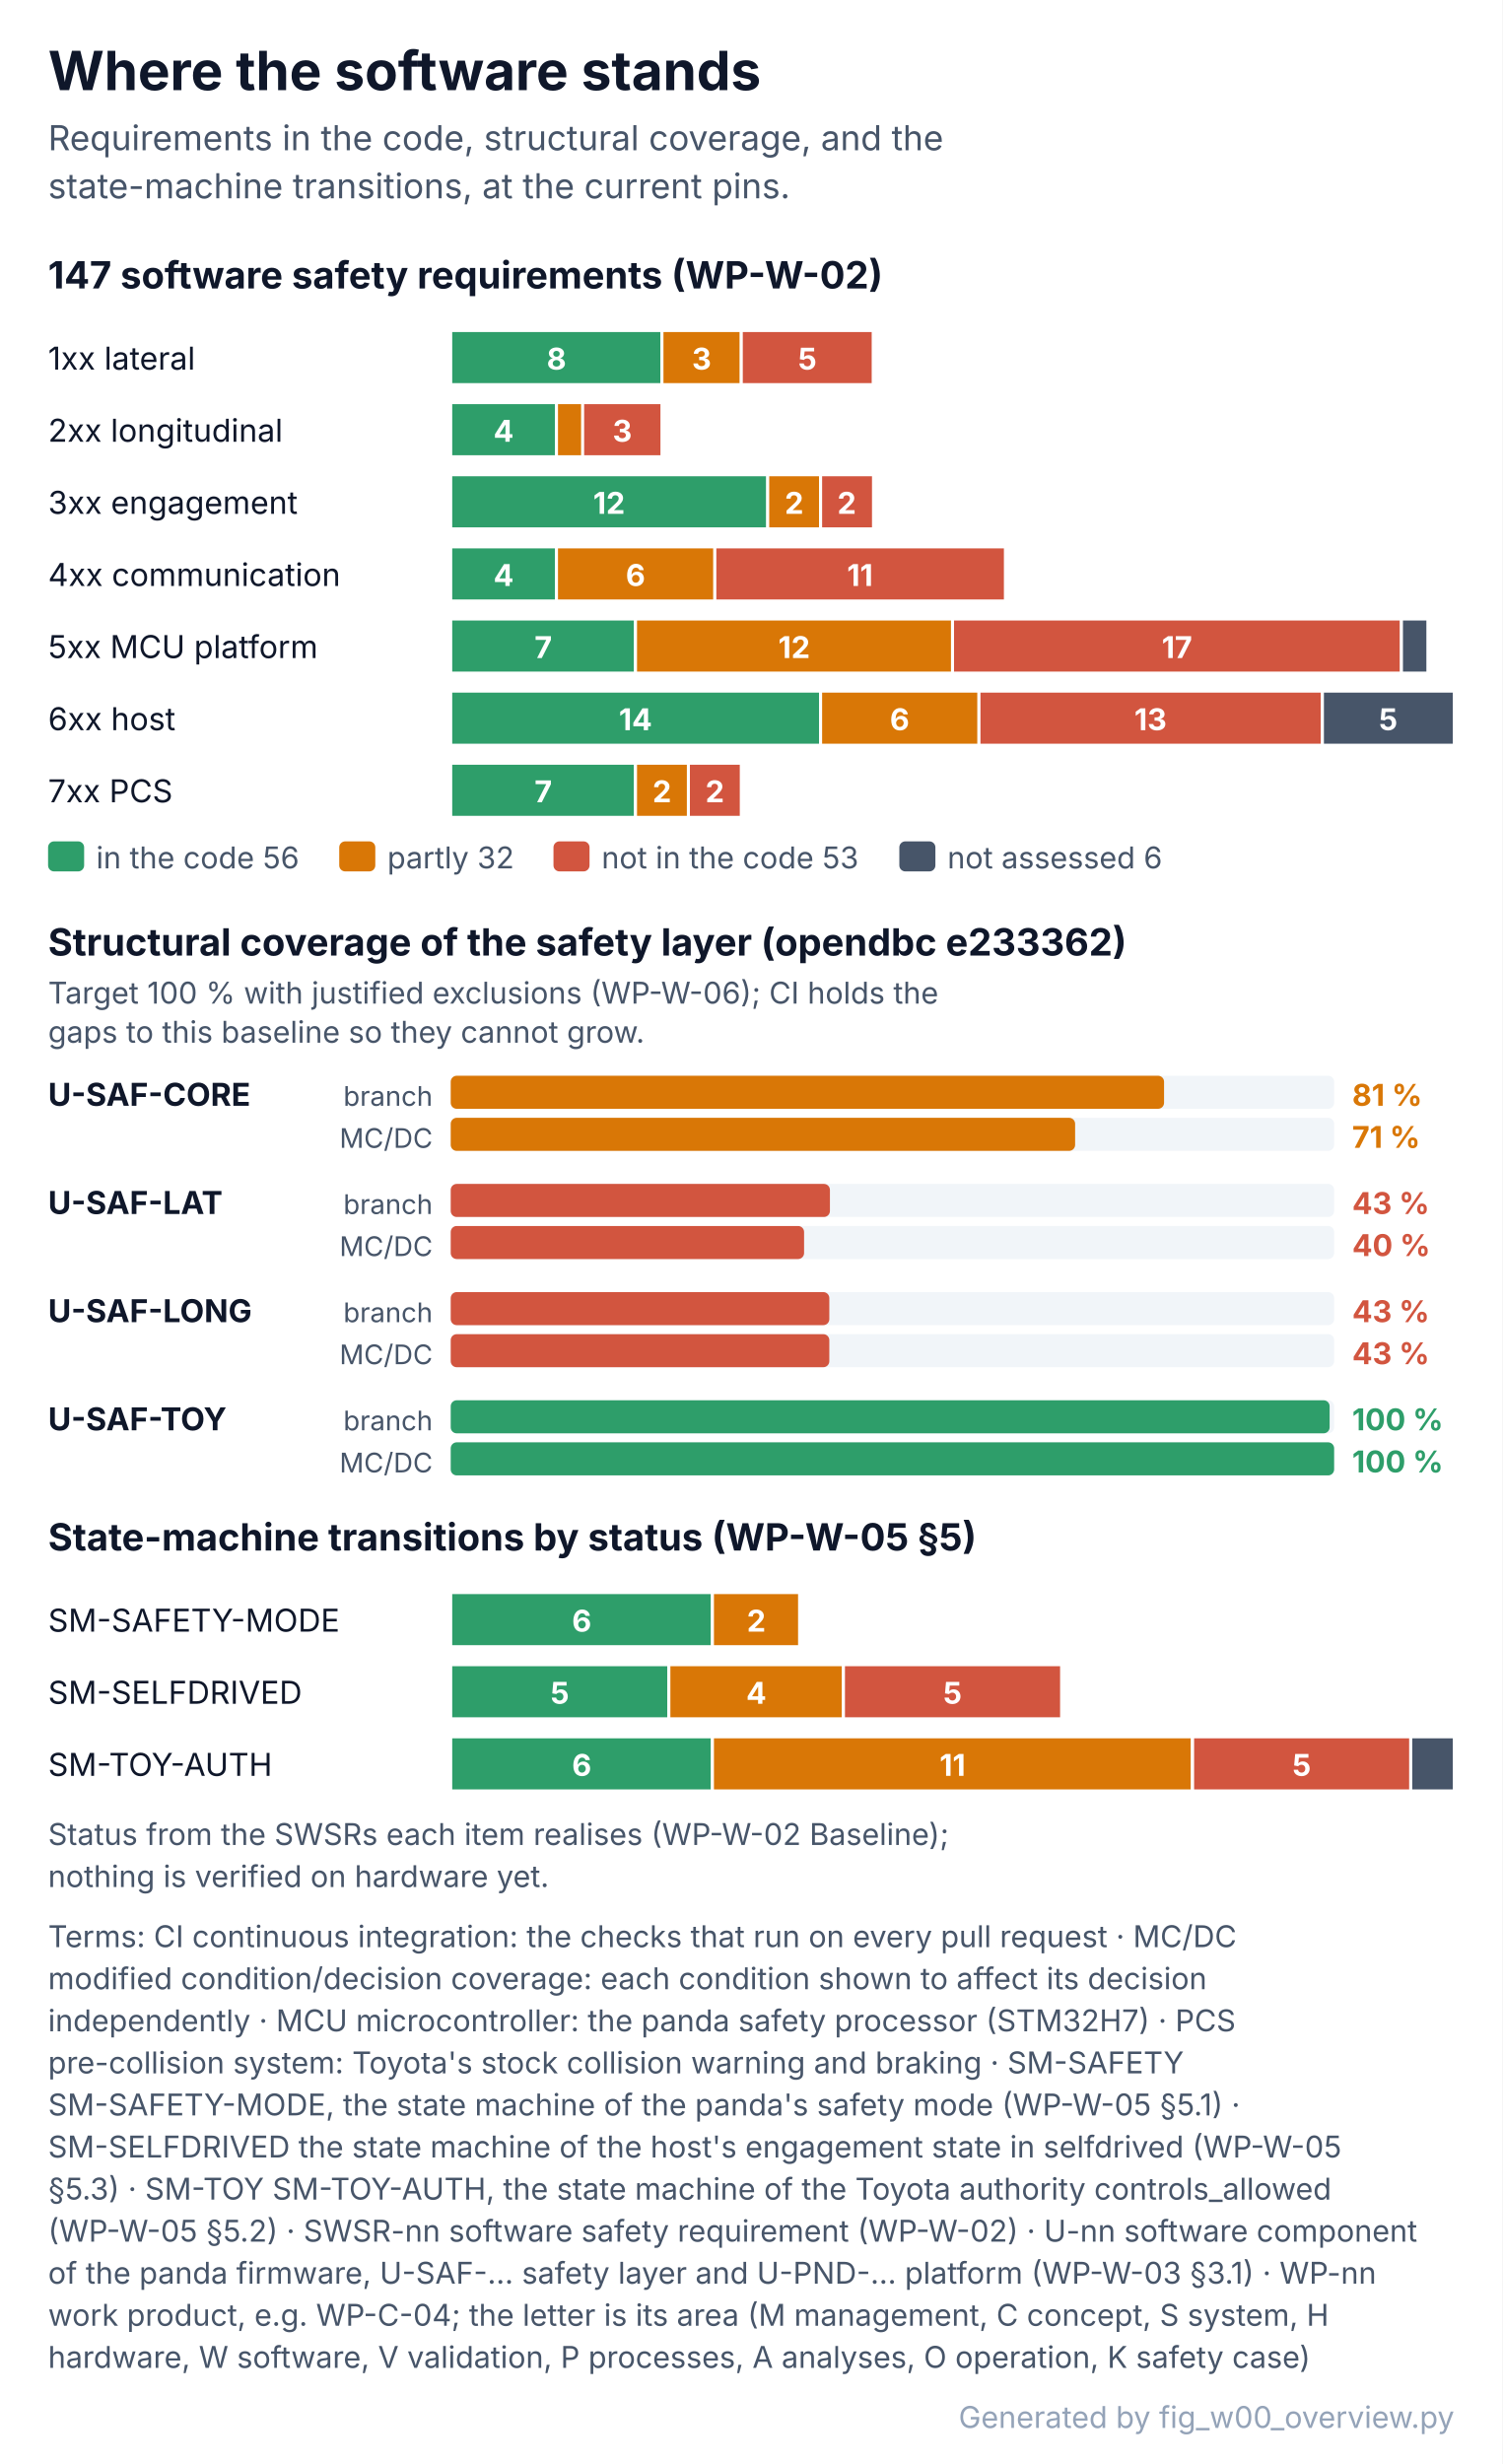
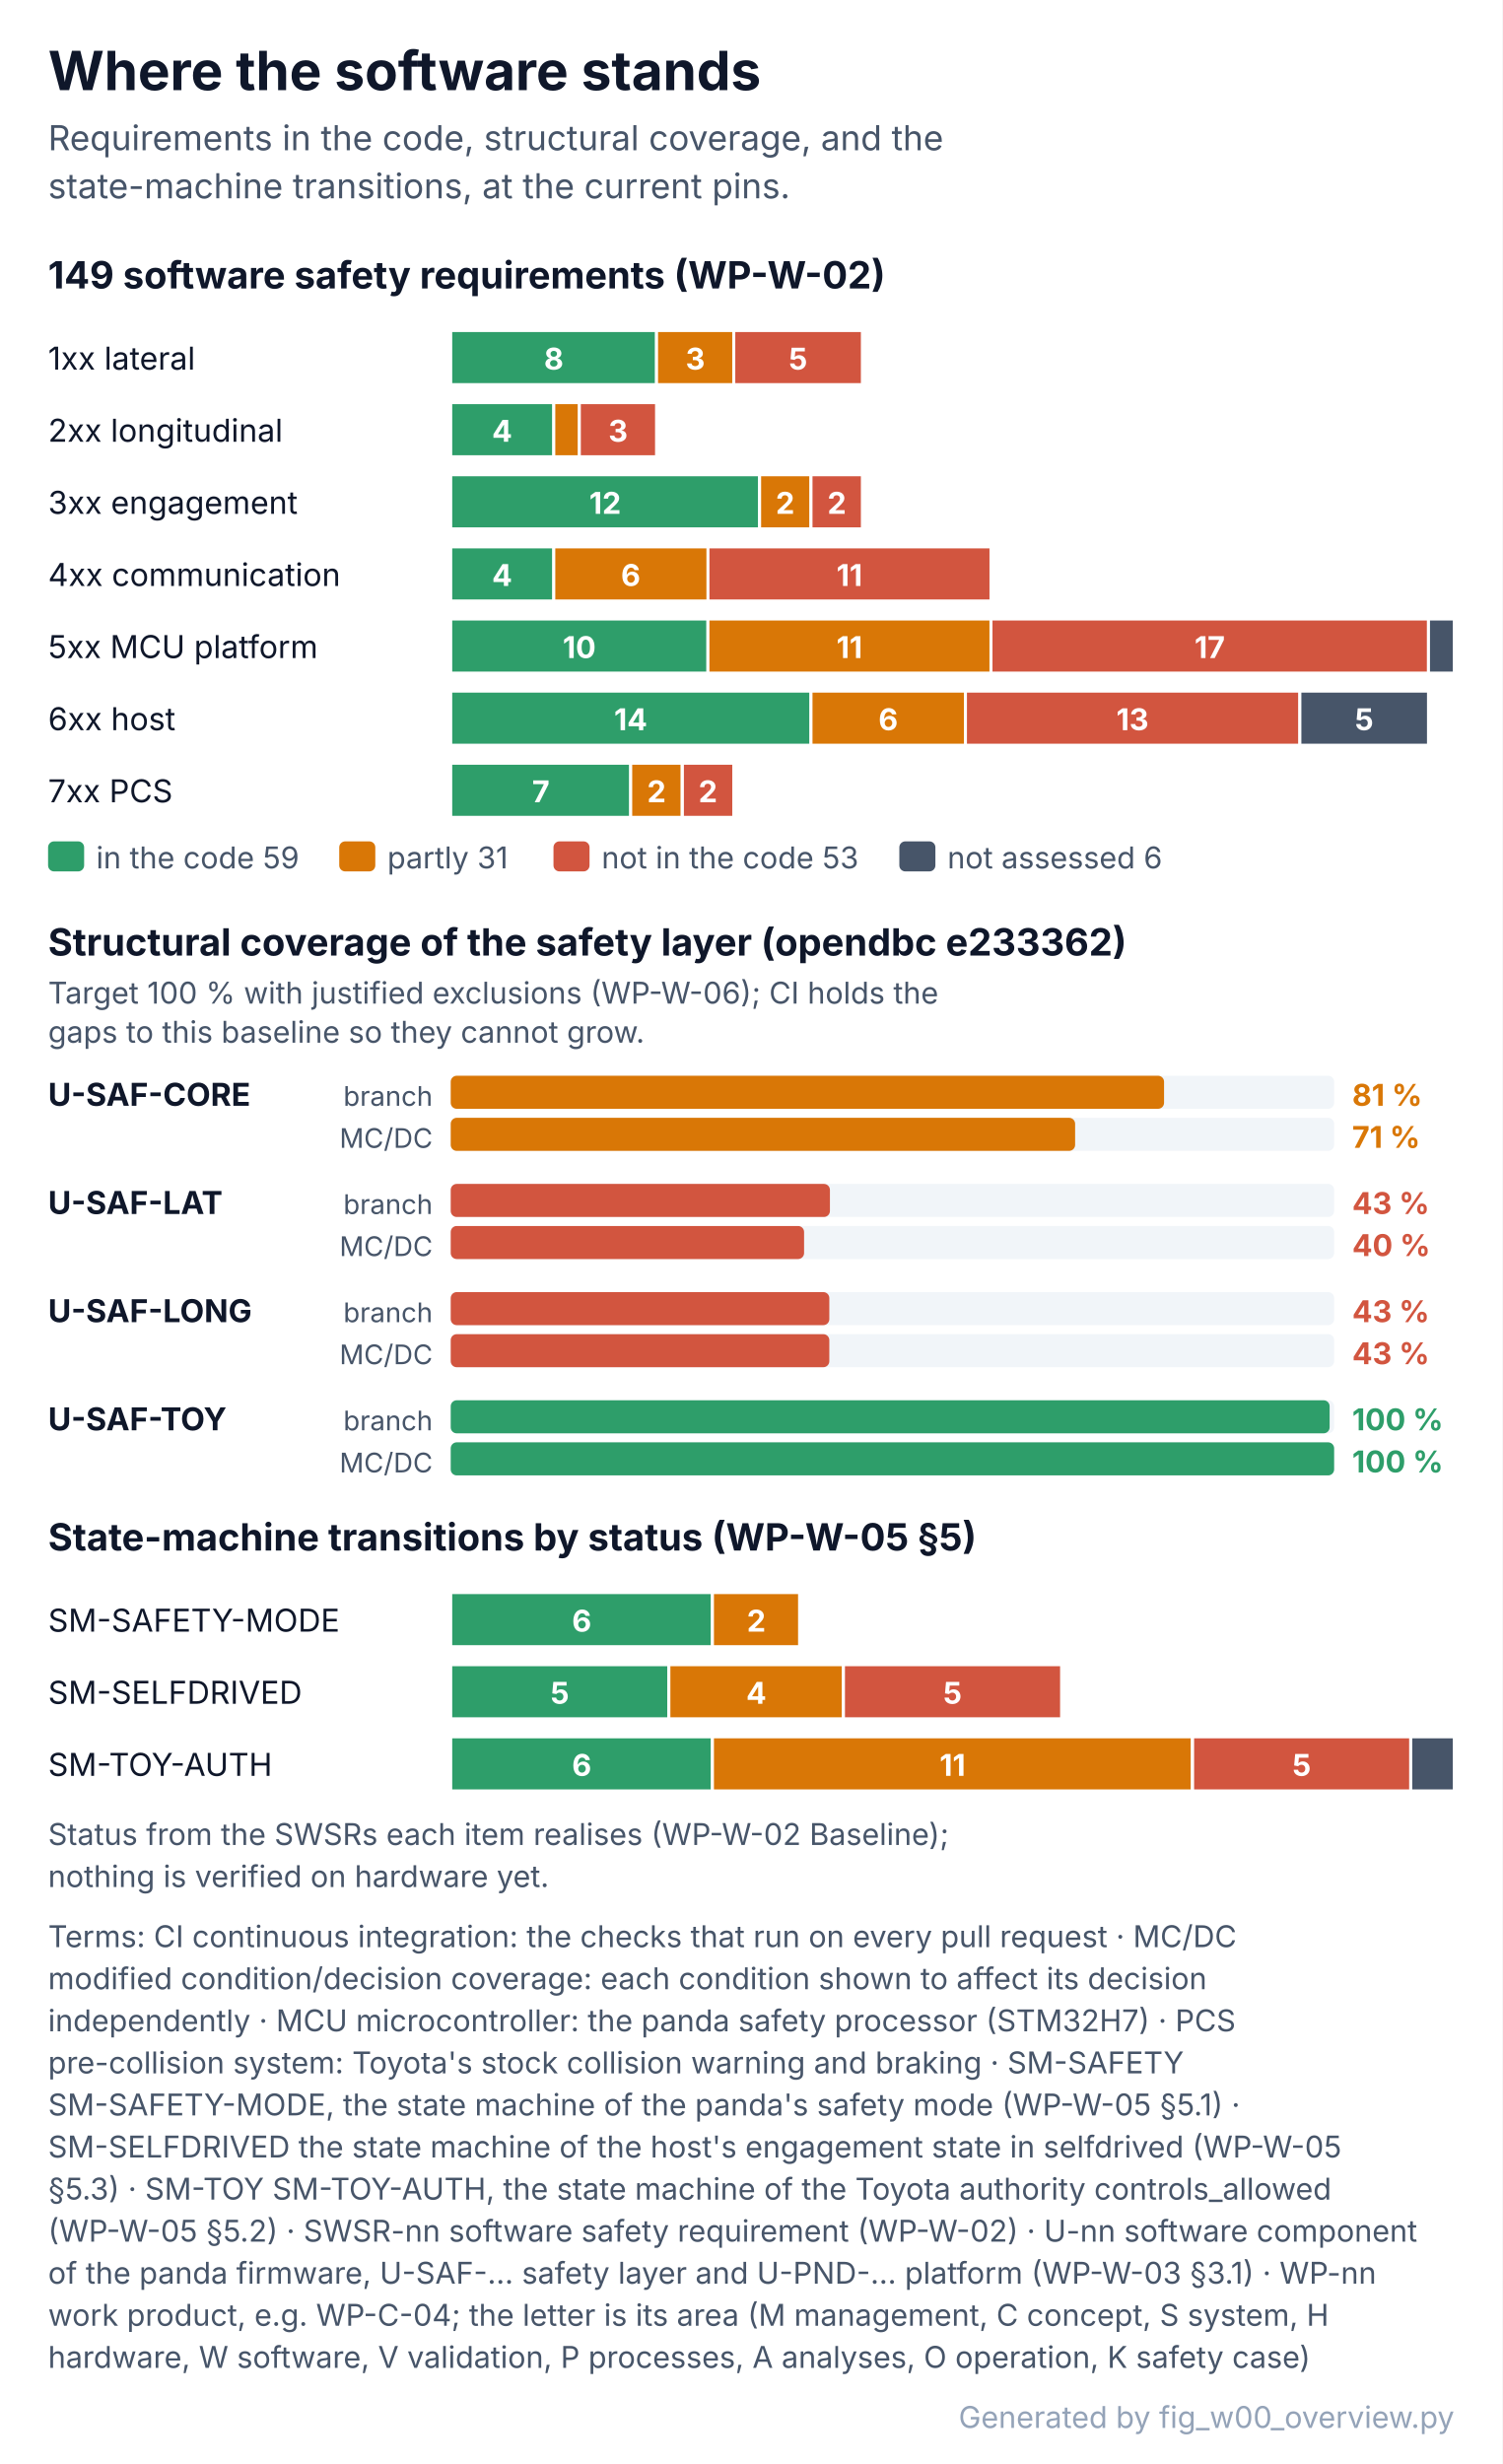
<svg xmlns="http://www.w3.org/2000/svg" width="500" height="820" viewBox="0 0 500 820" font-family="Inter, 'Segoe UI', Helvetica, Arial, sans-serif" role="img">
  <defs>
    <pattern id="hatch" patternUnits="userSpaceOnUse" width="6" height="6" patternTransform="rotate(45)">
      <rect width="6" height="6" fill="#F1F5F9" />
      <line x1="0" y1="0" x2="0" y2="6" stroke="#CBD5E1" stroke-width="2" />
    </pattern>
  </defs>
  <rect x="0" y="0" width="500" height="820" rx="0" fill="#FFFFFF" stroke="none" stroke-width="0" />
  <text x="16" y="30" font-size="18" fill="#0F172A" font-weight="700">Where the software stands</text>
  <text x="16" y="50" font-size="11.5" fill="#475569">Requirements in the code, structural coverage, and the</text>
  <text x="16" y="66" font-size="11.5" fill="#475569">state-machine transitions, at the current pins.</text>
-   <text x="16" y="96" font-size="12.5" fill="#0F172A" font-weight="700">147 software safety requirements (WP-W-02)</text>
+   <text x="16" y="96" font-size="12.5" fill="#0F172A" font-weight="700">149 software safety requirements (WP-W-02)</text>
  <text x="16" y="123" font-size="10.5" fill="#0F172A">1xx lateral</text>
-   <rect x="150" y="110" width="70.3" height="18" rx="0" fill="#2E9E6A" stroke="#FFFFFF" stroke-width="1" />
-   <text x="185.2" y="123" font-size="10" fill="#FFFFFF" font-weight="700" text-anchor="middle">8</text>
-   <rect x="220.3" y="110" width="26.4" height="18" rx="0" fill="#D97706" stroke="#FFFFFF" stroke-width="1" />
-   <text x="233.5" y="123" font-size="10" fill="#FFFFFF" font-weight="700" text-anchor="middle">3</text>
-   <rect x="246.7" y="110" width="43.9" height="18" rx="0" fill="#D2553F" stroke="#FFFFFF" stroke-width="1" />
-   <text x="268.7" y="123" font-size="10" fill="#FFFFFF" font-weight="700" text-anchor="middle">5</text>
+   <rect x="150" y="110" width="68.5" height="18" rx="0" fill="#2E9E6A" stroke="#FFFFFF" stroke-width="1" />
+   <text x="184.3" y="123" font-size="10" fill="#FFFFFF" font-weight="700" text-anchor="middle">8</text>
+   <rect x="218.5" y="110" width="25.7" height="18" rx="0" fill="#D97706" stroke="#FFFFFF" stroke-width="1" />
+   <text x="231.4" y="123" font-size="10" fill="#FFFFFF" font-weight="700" text-anchor="middle">3</text>
+   <rect x="244.2" y="110" width="42.8" height="18" rx="0" fill="#D2553F" stroke="#FFFFFF" stroke-width="1" />
+   <text x="265.6" y="123" font-size="10" fill="#FFFFFF" font-weight="700" text-anchor="middle">5</text>
  <text x="16" y="147" font-size="10.5" fill="#0F172A">2xx longitudinal</text>
-   <rect x="150" y="134" width="35.2" height="18" rx="0" fill="#2E9E6A" stroke="#FFFFFF" stroke-width="1" />
-   <text x="167.6" y="147" font-size="10" fill="#FFFFFF" font-weight="700" text-anchor="middle">4</text>
-   <rect x="185.2" y="134" width="8.8" height="18" rx="0" fill="#D97706" stroke="#FFFFFF" stroke-width="1" />
-   <rect x="193.9" y="134" width="26.4" height="18" rx="0" fill="#D2553F" stroke="#FFFFFF" stroke-width="1" />
-   <text x="207.1" y="147" font-size="10" fill="#FFFFFF" font-weight="700" text-anchor="middle">3</text>
+   <rect x="150" y="134" width="34.3" height="18" rx="0" fill="#2E9E6A" stroke="#FFFFFF" stroke-width="1" />
+   <text x="167.1" y="147" font-size="10" fill="#FFFFFF" font-weight="700" text-anchor="middle">4</text>
+   <rect x="184.3" y="134" width="8.6" height="18" rx="0" fill="#D97706" stroke="#FFFFFF" stroke-width="1" />
+   <rect x="192.8" y="134" width="25.7" height="18" rx="0" fill="#D2553F" stroke="#FFFFFF" stroke-width="1" />
+   <text x="205.7" y="147" font-size="10" fill="#FFFFFF" font-weight="700" text-anchor="middle">3</text>
  <text x="16" y="171" font-size="10.5" fill="#0F172A">3xx engagement</text>
-   <rect x="150" y="158" width="105.5" height="18" rx="0" fill="#2E9E6A" stroke="#FFFFFF" stroke-width="1" />
-   <text x="202.7" y="171" font-size="10" fill="#FFFFFF" font-weight="700" text-anchor="middle">12</text>
-   <rect x="255.5" y="158" width="17.6" height="18" rx="0" fill="#D97706" stroke="#FFFFFF" stroke-width="1" />
-   <text x="264.3" y="171" font-size="10" fill="#FFFFFF" font-weight="700" text-anchor="middle">2</text>
-   <rect x="273.1" y="158" width="17.6" height="18" rx="0" fill="#D2553F" stroke="#FFFFFF" stroke-width="1" />
-   <text x="281.8" y="171" font-size="10" fill="#FFFFFF" font-weight="700" text-anchor="middle">2</text>
+   <rect x="150" y="158" width="102.8" height="18" rx="0" fill="#2E9E6A" stroke="#FFFFFF" stroke-width="1" />
+   <text x="201.4" y="171" font-size="10" fill="#FFFFFF" font-weight="700" text-anchor="middle">12</text>
+   <rect x="252.8" y="158" width="17.1" height="18" rx="0" fill="#D97706" stroke="#FFFFFF" stroke-width="1" />
+   <text x="261.3" y="171" font-size="10" fill="#FFFFFF" font-weight="700" text-anchor="middle">2</text>
+   <rect x="269.9" y="158" width="17.1" height="18" rx="0" fill="#D2553F" stroke="#FFFFFF" stroke-width="1" />
+   <text x="278.5" y="171" font-size="10" fill="#FFFFFF" font-weight="700" text-anchor="middle">2</text>
  <text x="16" y="195" font-size="10.5" fill="#0F172A">4xx communication</text>
-   <rect x="150" y="182" width="35.2" height="18" rx="0" fill="#2E9E6A" stroke="#FFFFFF" stroke-width="1" />
-   <text x="167.6" y="195" font-size="10" fill="#FFFFFF" font-weight="700" text-anchor="middle">4</text>
-   <rect x="185.2" y="182" width="52.7" height="18" rx="0" fill="#D97706" stroke="#FFFFFF" stroke-width="1" />
-   <text x="211.5" y="195" font-size="10" fill="#FFFFFF" font-weight="700" text-anchor="middle">6</text>
-   <rect x="237.9" y="182" width="96.7" height="18" rx="0" fill="#D2553F" stroke="#FFFFFF" stroke-width="1" />
-   <text x="286.2" y="195" font-size="10" fill="#FFFFFF" font-weight="700" text-anchor="middle">11</text>
+   <rect x="150" y="182" width="34.3" height="18" rx="0" fill="#2E9E6A" stroke="#FFFFFF" stroke-width="1" />
+   <text x="167.1" y="195" font-size="10" fill="#FFFFFF" font-weight="700" text-anchor="middle">4</text>
+   <rect x="184.3" y="182" width="51.4" height="18" rx="0" fill="#D97706" stroke="#FFFFFF" stroke-width="1" />
+   <text x="209.9" y="195" font-size="10" fill="#FFFFFF" font-weight="700" text-anchor="middle">6</text>
+   <rect x="235.6" y="182" width="94.2" height="18" rx="0" fill="#D2553F" stroke="#FFFFFF" stroke-width="1" />
+   <text x="282.7" y="195" font-size="10" fill="#FFFFFF" font-weight="700" text-anchor="middle">11</text>
  <text x="16" y="219" font-size="10.5" fill="#0F172A">5xx MCU platform</text>
-   <rect x="150" y="206" width="61.5" height="18" rx="0" fill="#2E9E6A" stroke="#FFFFFF" stroke-width="1" />
-   <text x="180.8" y="219" font-size="10" fill="#FFFFFF" font-weight="700" text-anchor="middle">7</text>
-   <rect x="211.5" y="206" width="105.5" height="18" rx="0" fill="#D97706" stroke="#FFFFFF" stroke-width="1" />
-   <text x="264.3" y="219" font-size="10" fill="#FFFFFF" font-weight="700" text-anchor="middle">12</text>
-   <rect x="317" y="206" width="149.4" height="18" rx="0" fill="#D2553F" stroke="#FFFFFF" stroke-width="1" />
-   <text x="391.7" y="219" font-size="10" fill="#FFFFFF" font-weight="700" text-anchor="middle">17</text>
-   <rect x="466.4" y="206" width="8.8" height="18" rx="0" fill="#475569" stroke="#FFFFFF" stroke-width="1" />
+   <rect x="150" y="206" width="85.6" height="18" rx="0" fill="#2E9E6A" stroke="#FFFFFF" stroke-width="1" />
+   <text x="192.8" y="219" font-size="10" fill="#FFFFFF" font-weight="700" text-anchor="middle">10</text>
+   <rect x="235.6" y="206" width="94.2" height="18" rx="0" fill="#D97706" stroke="#FFFFFF" stroke-width="1" />
+   <text x="282.7" y="219" font-size="10" fill="#FFFFFF" font-weight="700" text-anchor="middle">11</text>
+   <rect x="329.8" y="206" width="145.6" height="18" rx="0" fill="#D2553F" stroke="#FFFFFF" stroke-width="1" />
+   <text x="402.6" y="219" font-size="10" fill="#FFFFFF" font-weight="700" text-anchor="middle">17</text>
+   <rect x="475.4" y="206" width="8.6" height="18" rx="0" fill="#475569" stroke="#FFFFFF" stroke-width="1" />
  <text x="16" y="243" font-size="10.5" fill="#0F172A">6xx host</text>
-   <rect x="150" y="230" width="123.1" height="18" rx="0" fill="#2E9E6A" stroke="#FFFFFF" stroke-width="1" />
-   <text x="211.5" y="243" font-size="10" fill="#FFFFFF" font-weight="700" text-anchor="middle">14</text>
-   <rect x="273.1" y="230" width="52.7" height="18" rx="0" fill="#D97706" stroke="#FFFFFF" stroke-width="1" />
-   <text x="299.4" y="243" font-size="10" fill="#FFFFFF" font-weight="700" text-anchor="middle">6</text>
-   <rect x="325.8" y="230" width="114.3" height="18" rx="0" fill="#D2553F" stroke="#FFFFFF" stroke-width="1" />
-   <text x="382.9" y="243" font-size="10" fill="#FFFFFF" font-weight="700" text-anchor="middle">13</text>
-   <rect x="440.1" y="230" width="43.9" height="18" rx="0" fill="#475569" stroke="#FFFFFF" stroke-width="1" />
-   <text x="462" y="243" font-size="10" fill="#FFFFFF" font-weight="700" text-anchor="middle">5</text>
+   <rect x="150" y="230" width="119.9" height="18" rx="0" fill="#2E9E6A" stroke="#FFFFFF" stroke-width="1" />
+   <text x="209.9" y="243" font-size="10" fill="#FFFFFF" font-weight="700" text-anchor="middle">14</text>
+   <rect x="269.9" y="230" width="51.4" height="18" rx="0" fill="#D97706" stroke="#FFFFFF" stroke-width="1" />
+   <text x="295.6" y="243" font-size="10" fill="#FFFFFF" font-weight="700" text-anchor="middle">6</text>
+   <rect x="321.3" y="230" width="111.3" height="18" rx="0" fill="#D2553F" stroke="#FFFFFF" stroke-width="1" />
+   <text x="376.9" y="243" font-size="10" fill="#FFFFFF" font-weight="700" text-anchor="middle">13</text>
+   <rect x="432.6" y="230" width="42.8" height="18" rx="0" fill="#475569" stroke="#FFFFFF" stroke-width="1" />
+   <text x="454" y="243" font-size="10" fill="#FFFFFF" font-weight="700" text-anchor="middle">5</text>
  <text x="16" y="267" font-size="10.5" fill="#0F172A">7xx PCS</text>
-   <rect x="150" y="254" width="61.5" height="18" rx="0" fill="#2E9E6A" stroke="#FFFFFF" stroke-width="1" />
-   <text x="180.8" y="267" font-size="10" fill="#FFFFFF" font-weight="700" text-anchor="middle">7</text>
-   <rect x="211.5" y="254" width="17.6" height="18" rx="0" fill="#D97706" stroke="#FFFFFF" stroke-width="1" />
-   <text x="220.3" y="267" font-size="10" fill="#FFFFFF" font-weight="700" text-anchor="middle">2</text>
-   <rect x="229.1" y="254" width="17.6" height="18" rx="0" fill="#D2553F" stroke="#FFFFFF" stroke-width="1" />
-   <text x="237.9" y="267" font-size="10" fill="#FFFFFF" font-weight="700" text-anchor="middle">2</text>
+   <rect x="150" y="254" width="59.9" height="18" rx="0" fill="#2E9E6A" stroke="#FFFFFF" stroke-width="1" />
+   <text x="180" y="267" font-size="10" fill="#FFFFFF" font-weight="700" text-anchor="middle">7</text>
+   <rect x="209.9" y="254" width="17.1" height="18" rx="0" fill="#D97706" stroke="#FFFFFF" stroke-width="1" />
+   <text x="218.5" y="267" font-size="10" fill="#FFFFFF" font-weight="700" text-anchor="middle">2</text>
+   <rect x="227.1" y="254" width="17.1" height="18" rx="0" fill="#D2553F" stroke="#FFFFFF" stroke-width="1" />
+   <text x="235.6" y="267" font-size="10" fill="#FFFFFF" font-weight="700" text-anchor="middle">2</text>
  <rect x="16" y="280" width="12" height="10" rx="2" fill="#2E9E6A" stroke="none" stroke-width="1.2" />
-   <text x="32" y="289" font-size="10" fill="#475569">in the code 56</text>
+   <text x="32" y="289" font-size="10" fill="#475569">in the code 59</text>
  <rect x="112.9" y="280" width="12" height="10" rx="2" fill="#D97706" stroke="none" stroke-width="1.2" />
-   <text x="128.9" y="289" font-size="10" fill="#475569">partly 32</text>
+   <text x="128.9" y="289" font-size="10" fill="#475569">partly 31</text>
  <rect x="184.2" y="280" width="12" height="10" rx="2" fill="#D2553F" stroke="none" stroke-width="1.2" />
  <text x="200.2" y="289" font-size="10" fill="#475569">not in the code 53</text>
  <rect x="299.3" y="280" width="12" height="10" rx="2" fill="#475569" stroke="none" stroke-width="1.2" />
  <text x="315.3" y="289" font-size="10" fill="#475569">not assessed 6</text>
  <text x="16" y="318" font-size="12.5" fill="#0F172A" font-weight="700">Structural coverage of the safety layer (opendbc e233362)</text>
  <text x="16" y="334" font-size="10" fill="#475569">Target 100 % with justified exclusions (WP-W-06); CI holds the</text>
  <text x="16" y="347" font-size="10" fill="#475569">gaps to this baseline so they cannot grow.</text>
  <text x="16" y="368" font-size="10.5" fill="#0F172A" font-weight="700">U-SAF-CORE</text>
  <text x="144" y="368" font-size="9" fill="#475569" text-anchor="end">branch</text>
  <rect x="150" y="358" width="294" height="11" rx="2" fill="#F1F5F9" stroke="none" stroke-width="1.2" />
  <rect x="150" y="358" width="237.4" height="11" rx="2" fill="#D97706" stroke="none" stroke-width="1.2" />
  <text x="450" y="368" font-size="10" fill="#D97706" font-weight="700">81 %</text>
  <text x="144" y="382" font-size="9" fill="#475569" text-anchor="end">MC/DC</text>
  <rect x="150" y="372" width="294" height="11" rx="2" fill="#F1F5F9" stroke="none" stroke-width="1.2" />
  <rect x="150" y="372" width="207.8" height="11" rx="2" fill="#D97706" stroke="none" stroke-width="1.2" />
  <text x="450" y="382" font-size="10" fill="#D97706" font-weight="700">71 %</text>
  <text x="16" y="404" font-size="10.5" fill="#0F172A" font-weight="700">U-SAF-LAT</text>
  <text x="144" y="404" font-size="9" fill="#475569" text-anchor="end">branch</text>
  <rect x="150" y="394" width="294" height="11" rx="2" fill="#F1F5F9" stroke="none" stroke-width="1.2" />
  <rect x="150" y="394" width="126.2" height="11" rx="2" fill="#D2553F" stroke="none" stroke-width="1.2" />
  <text x="450" y="404" font-size="10" fill="#D2553F" font-weight="700">43 %</text>
  <text x="144" y="418" font-size="9" fill="#475569" text-anchor="end">MC/DC</text>
  <rect x="150" y="408" width="294" height="11" rx="2" fill="#F1F5F9" stroke="none" stroke-width="1.2" />
  <rect x="150" y="408" width="117.6" height="11" rx="2" fill="#D2553F" stroke="none" stroke-width="1.2" />
  <text x="450" y="418" font-size="10" fill="#D2553F" font-weight="700">40 %</text>
  <text x="16" y="440" font-size="10.5" fill="#0F172A" font-weight="700">U-SAF-LONG</text>
  <text x="144" y="440" font-size="9" fill="#475569" text-anchor="end">branch</text>
  <rect x="150" y="430" width="294" height="11" rx="2" fill="#F1F5F9" stroke="none" stroke-width="1.2" />
  <rect x="150" y="430" width="126" height="11" rx="2" fill="#D2553F" stroke="none" stroke-width="1.2" />
  <text x="450" y="440" font-size="10" fill="#D2553F" font-weight="700">43 %</text>
  <text x="144" y="454" font-size="9" fill="#475569" text-anchor="end">MC/DC</text>
  <rect x="150" y="444" width="294" height="11" rx="2" fill="#F1F5F9" stroke="none" stroke-width="1.2" />
  <rect x="150" y="444" width="126" height="11" rx="2" fill="#D2553F" stroke="none" stroke-width="1.2" />
  <text x="450" y="454" font-size="10" fill="#D2553F" font-weight="700">43 %</text>
  <text x="16" y="476" font-size="10.5" fill="#0F172A" font-weight="700">U-SAF-TOY</text>
  <text x="144" y="476" font-size="9" fill="#475569" text-anchor="end">branch</text>
  <rect x="150" y="466" width="294" height="11" rx="2" fill="#F1F5F9" stroke="none" stroke-width="1.2" />
  <rect x="150" y="466" width="292.5" height="11" rx="2" fill="#2E9E6A" stroke="none" stroke-width="1.2" />
  <text x="450" y="476" font-size="10" fill="#2E9E6A" font-weight="700">100 %</text>
  <text x="144" y="490" font-size="9" fill="#475569" text-anchor="end">MC/DC</text>
  <rect x="150" y="480" width="294" height="11" rx="2" fill="#F1F5F9" stroke="none" stroke-width="1.2" />
  <rect x="150" y="480" width="294" height="11" rx="2" fill="#2E9E6A" stroke="none" stroke-width="1.2" />
  <text x="450" y="490" font-size="10" fill="#2E9E6A" font-weight="700">100 %</text>
  <text x="16" y="516" font-size="12.5" fill="#0F172A" font-weight="700">State-machine transitions by status (WP-W-05 §5)</text>
  <text x="16" y="543" font-size="10.5" fill="#0F172A">SM-SAFETY-MODE</text>
  <rect x="150" y="530" width="87.1" height="18" rx="0" fill="#2E9E6A" stroke="#FFFFFF" stroke-width="1" />
  <text x="193.6" y="543" font-size="10" fill="#FFFFFF" font-weight="700" text-anchor="middle">6</text>
  <rect x="237.1" y="530" width="29" height="18" rx="0" fill="#D97706" stroke="#FFFFFF" stroke-width="1" />
  <text x="251.7" y="543" font-size="10" fill="#FFFFFF" font-weight="700" text-anchor="middle">2</text>
  <text x="16" y="567" font-size="10.5" fill="#0F172A">SM-SELFDRIVED</text>
  <rect x="150" y="554" width="72.6" height="18" rx="0" fill="#2E9E6A" stroke="#FFFFFF" stroke-width="1" />
  <text x="186.3" y="567" font-size="10" fill="#FFFFFF" font-weight="700" text-anchor="middle">5</text>
  <rect x="222.6" y="554" width="58.1" height="18" rx="0" fill="#D97706" stroke="#FFFFFF" stroke-width="1" />
  <text x="251.7" y="567" font-size="10" fill="#FFFFFF" font-weight="700" text-anchor="middle">4</text>
  <rect x="280.7" y="554" width="72.6" height="18" rx="0" fill="#D2553F" stroke="#FFFFFF" stroke-width="1" />
  <text x="317" y="567" font-size="10" fill="#FFFFFF" font-weight="700" text-anchor="middle">5</text>
  <text x="16" y="591" font-size="10.5" fill="#0F172A">SM-TOY-AUTH</text>
  <rect x="150" y="578" width="87.1" height="18" rx="0" fill="#2E9E6A" stroke="#FFFFFF" stroke-width="1" />
  <text x="193.6" y="591" font-size="10" fill="#FFFFFF" font-weight="700" text-anchor="middle">6</text>
  <rect x="237.1" y="578" width="159.7" height="18" rx="0" fill="#D97706" stroke="#FFFFFF" stroke-width="1" />
  <text x="317" y="591" font-size="10" fill="#FFFFFF" font-weight="700" text-anchor="middle">11</text>
  <rect x="396.9" y="578" width="72.6" height="18" rx="0" fill="#D2553F" stroke="#FFFFFF" stroke-width="1" />
  <text x="433.2" y="591" font-size="10" fill="#FFFFFF" font-weight="700" text-anchor="middle">5</text>
  <rect x="469.5" y="578" width="14.5" height="18" rx="0" fill="#475569" stroke="#FFFFFF" stroke-width="1" />
  <text x="16" y="614" font-size="10" fill="#475569">Status from the SWSRs each item realises (WP-W-02 Baseline);</text>
  <text x="16" y="628" font-size="10" fill="#475569">nothing is verified on hardware yet.</text>
  <g class="terms">
    <text x="16" y="648" font-size="10" fill="#475569">Terms: CI continuous integration: the checks that run on every pull request · MC/DC</text>
    <text x="16" y="662" font-size="10" fill="#475569">modified condition/decision coverage: each condition shown to affect its decision</text>
    <text x="16" y="676" font-size="10" fill="#475569">independently · MCU microcontroller: the panda safety processor (STM32H7) · PCS</text>
    <text x="16" y="690" font-size="10" fill="#475569">pre-collision system: Toyota's stock collision warning and braking · SM-SAFETY</text>
    <text x="16" y="704" font-size="10" fill="#475569">SM-SAFETY-MODE, the state machine of the panda's safety mode (WP-W-05 §5.1) ·</text>
    <text x="16" y="718" font-size="10" fill="#475569">SM-SELFDRIVED the state machine of the host's engagement state in selfdrived (WP-W-05</text>
    <text x="16" y="732" font-size="10" fill="#475569">§5.3) · SM-TOY SM-TOY-AUTH, the state machine of the Toyota authority controls_allowed</text>
    <text x="16" y="746" font-size="10" fill="#475569">(WP-W-05 §5.2) · SWSR-nn software safety requirement (WP-W-02) · U-nn software component</text>
    <text x="16" y="760" font-size="10" fill="#475569">of the panda firmware, U-SAF-… safety layer and U-PND-… platform (WP-W-03 §3.1) · WP-nn</text>
    <text x="16" y="774" font-size="10" fill="#475569">work product, e.g. WP-C-04; the letter is its area (M management, C concept, S system, H</text>
    <text x="16" y="788" font-size="10" fill="#475569">hardware, W software, V validation, P processes, A analyses, O operation, K safety case)</text>
  </g>
  <text x="484" y="808" font-size="10" fill="#94A3B8" text-anchor="end">Generated by fig_w00_overview.py</text>
</svg>
